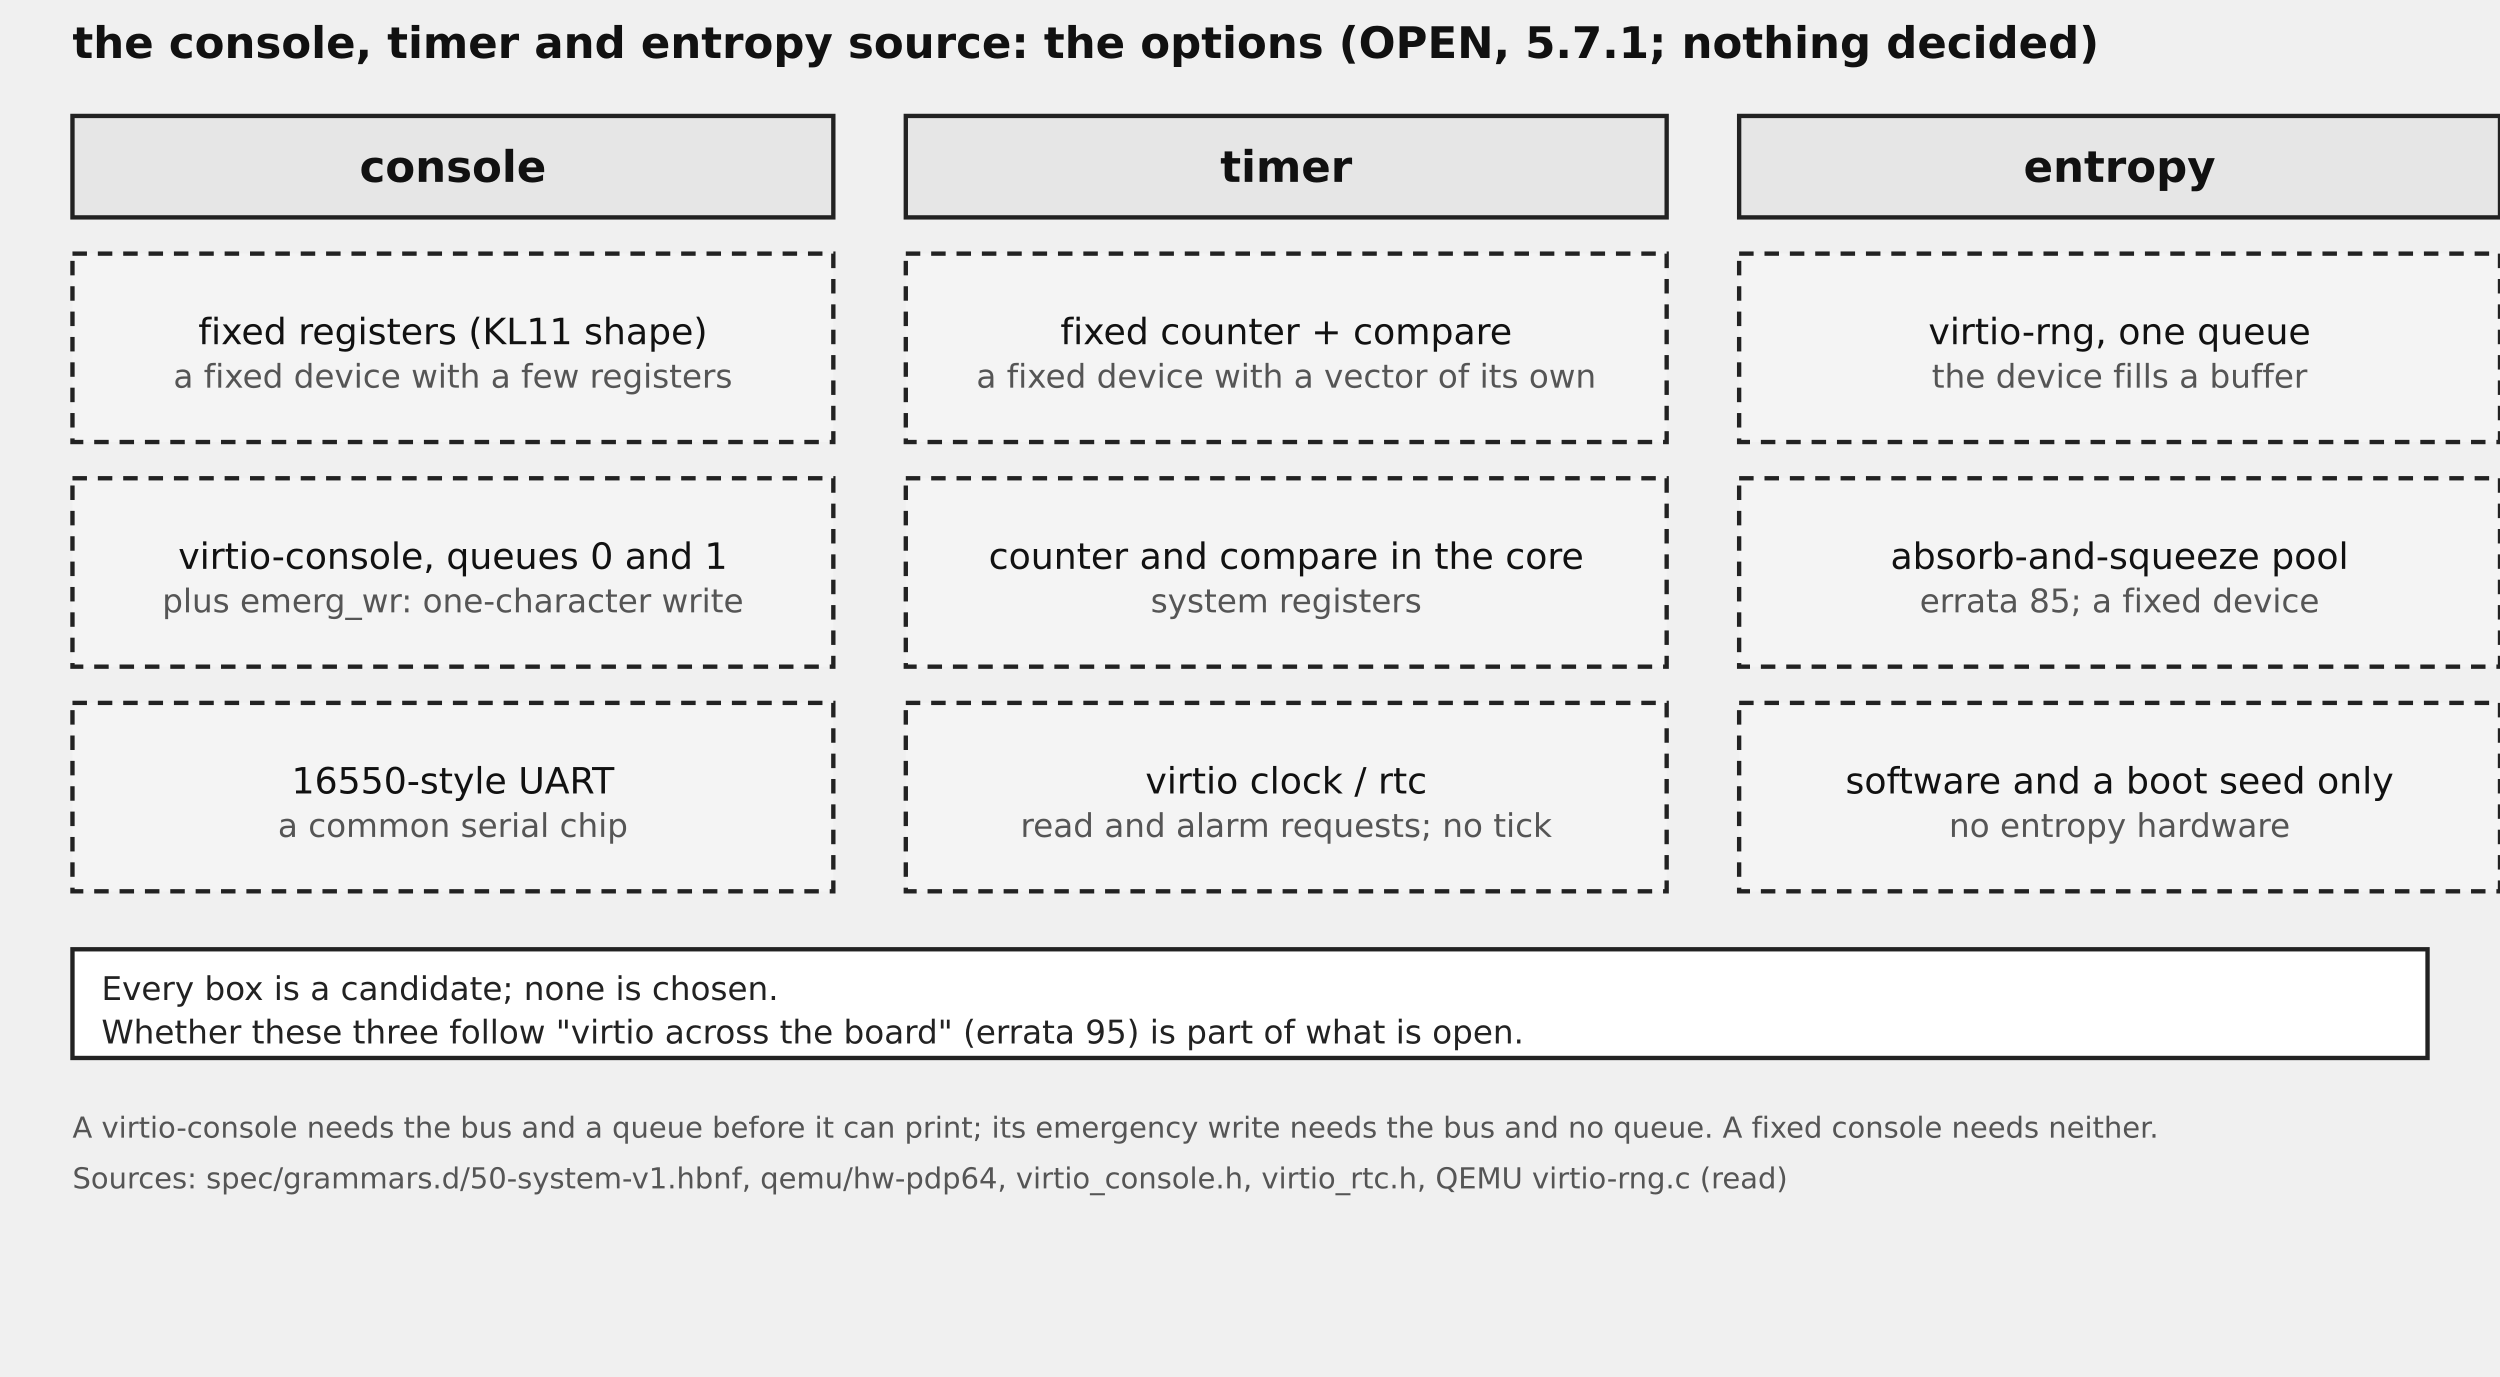
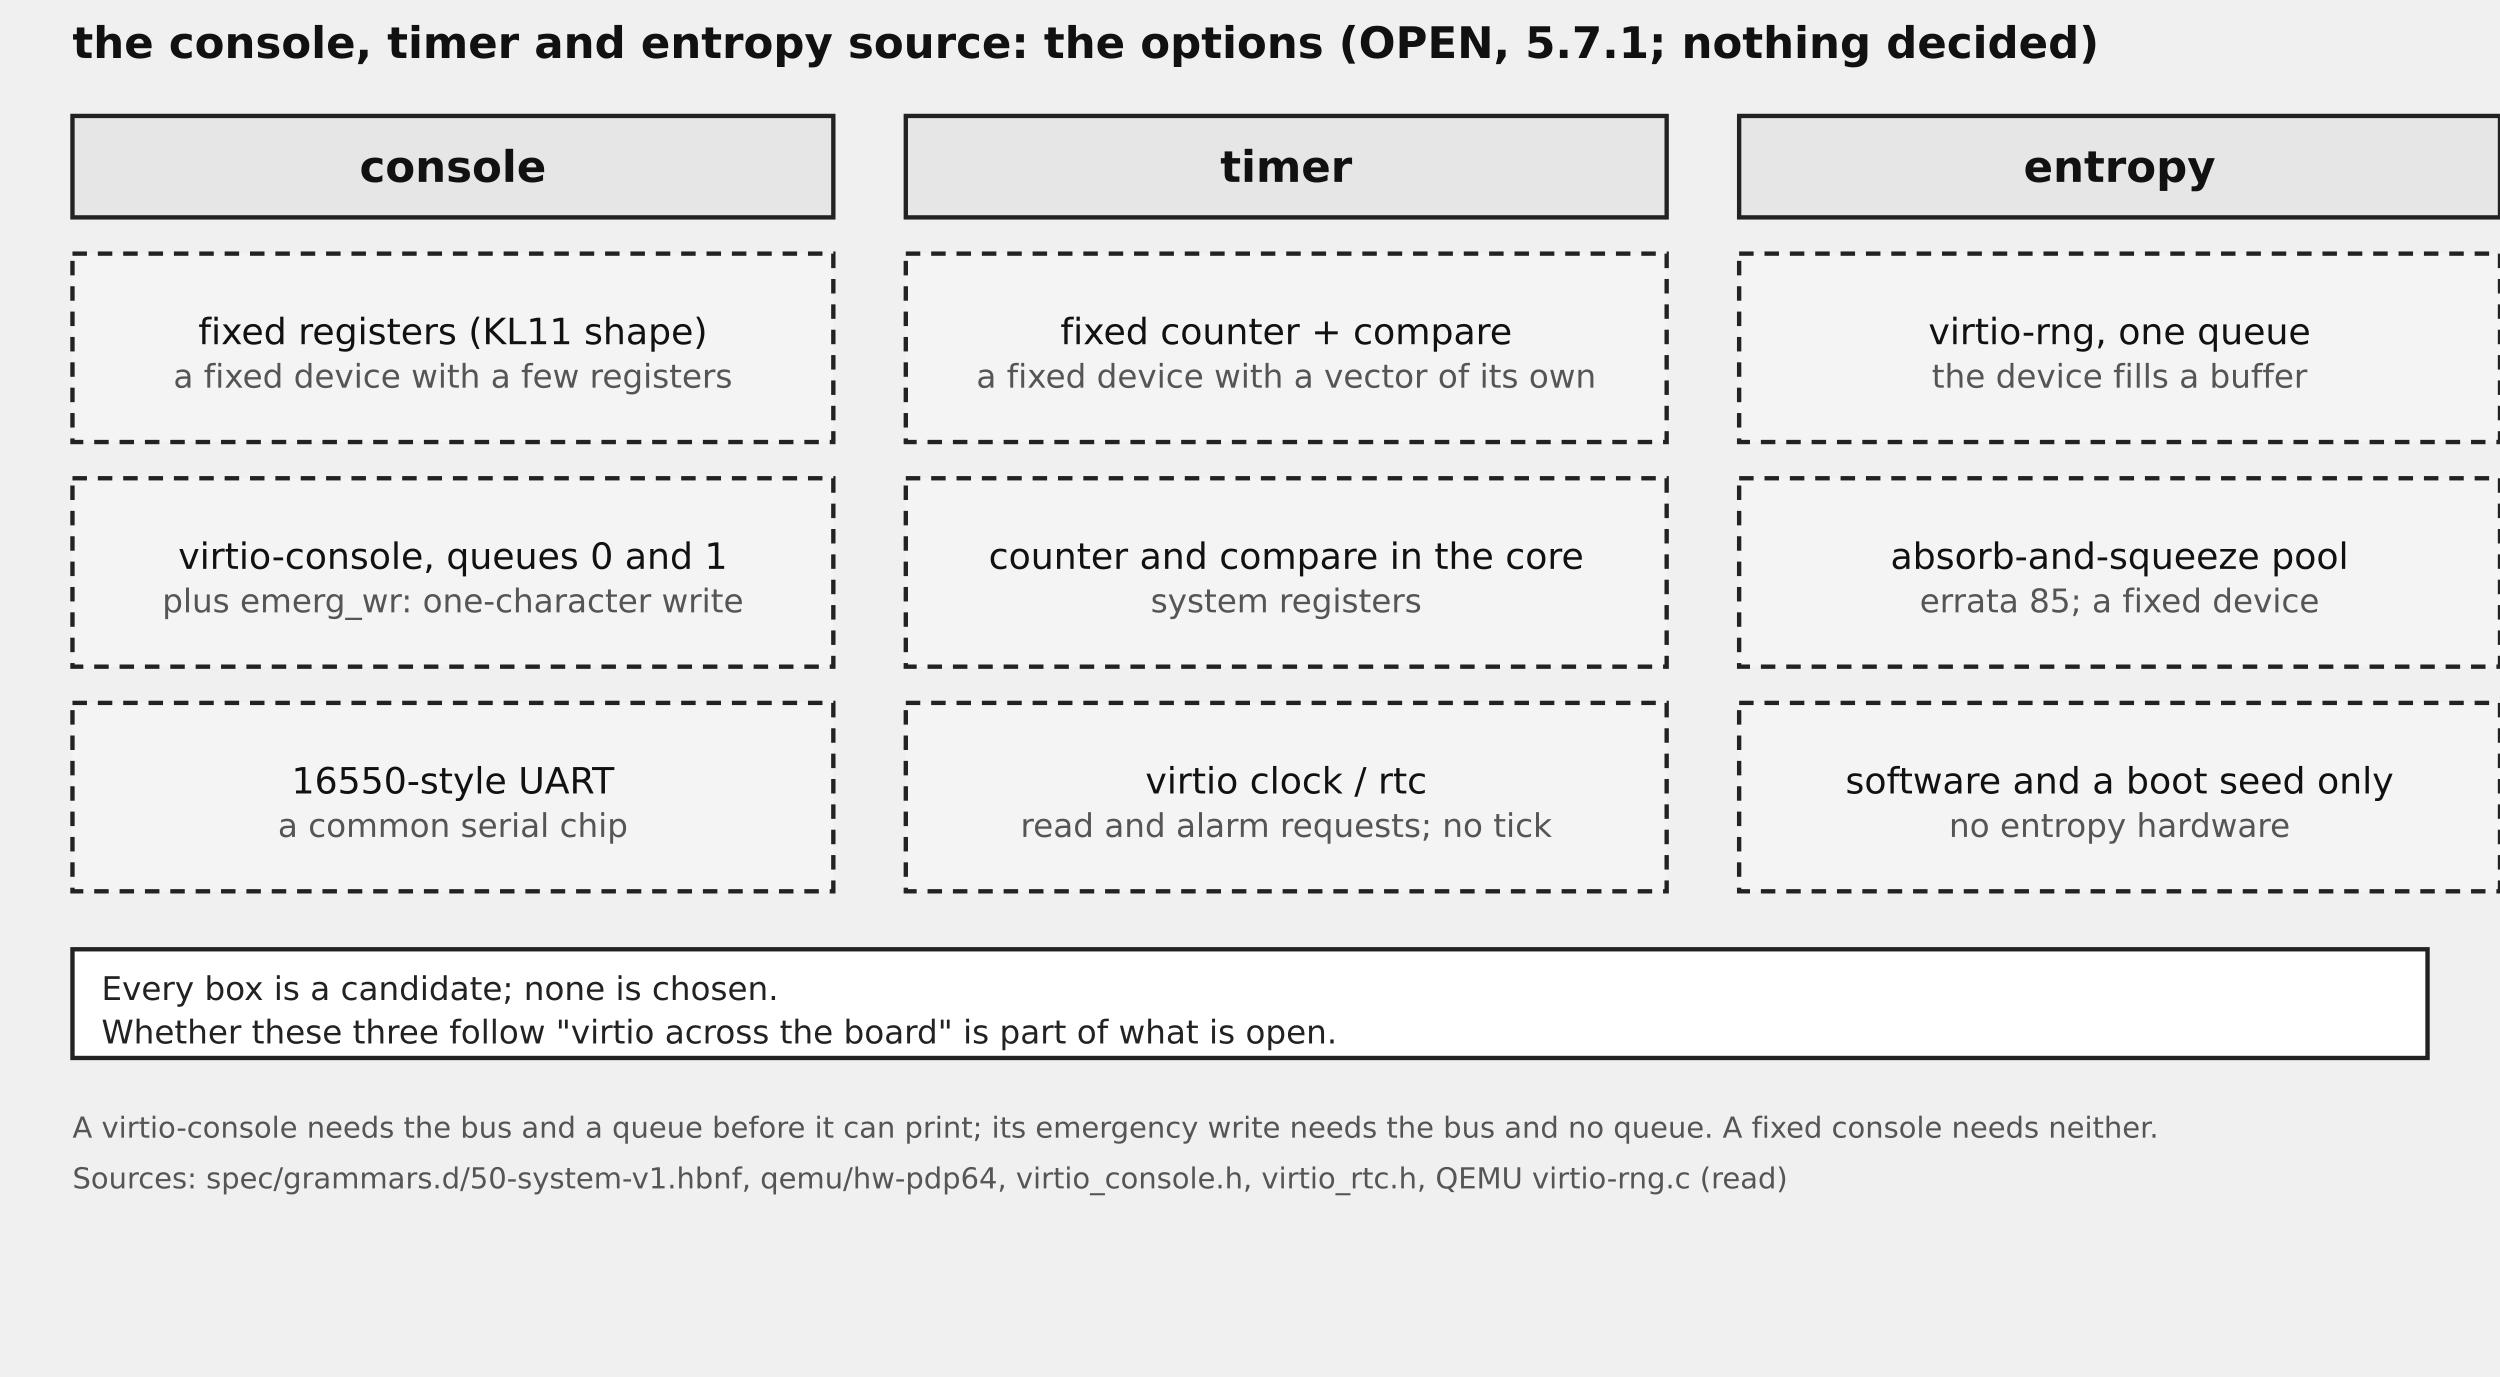
<svg xmlns="http://www.w3.org/2000/svg" width="690" height="380" viewBox="0 0 690 380" font-family="DejaVu Sans, sans-serif">
  <text x="20.0" y="16.0" font-size="12" text-anchor="start" fill="#111" font-family="DejaVu Sans, sans-serif" font-weight="bold">the console, timer and entropy source: the options (OPEN, 5.7.1; nothing decided)</text>
  <rect x="20.0" y="32.0" width="210.0" height="28.0" fill="#e6e6e6" stroke="#222" stroke-width="1.2" />
  <text x="125.0" y="50.2" font-size="12" text-anchor="middle" fill="#111" font-family="DejaVu Sans, sans-serif" font-weight="bold">console</text>
  <rect x="20.0" y="70.0" width="210.0" height="52.0" fill="#f4f4f4" stroke="#222" stroke-width="1.2" stroke-dasharray="4 3" />
  <text x="125.0" y="95.0" font-size="10" text-anchor="middle" fill="#111" font-family="DejaVu Sans, sans-serif">fixed registers (KL11 shape)</text>
  <text x="125.0" y="107.0" font-size="9" text-anchor="middle" fill="#555" font-family="DejaVu Sans, sans-serif">a fixed device with a few registers</text>
  <rect x="20.0" y="132.0" width="210.0" height="52.0" fill="#f4f4f4" stroke="#222" stroke-width="1.2" stroke-dasharray="4 3" />
  <text x="125.0" y="157.0" font-size="10" text-anchor="middle" fill="#111" font-family="DejaVu Sans, sans-serif">virtio-console, queues 0 and 1</text>
  <text x="125.0" y="169.0" font-size="9" text-anchor="middle" fill="#555" font-family="DejaVu Sans, sans-serif">plus emerg_wr: one-character write</text>
  <rect x="20.0" y="194.0" width="210.0" height="52.0" fill="#f4f4f4" stroke="#222" stroke-width="1.2" stroke-dasharray="4 3" />
  <text x="125.0" y="219.0" font-size="10" text-anchor="middle" fill="#111" font-family="DejaVu Sans, sans-serif">16550-style UART</text>
  <text x="125.0" y="231.0" font-size="9" text-anchor="middle" fill="#555" font-family="DejaVu Sans, sans-serif">a common serial chip</text>
  <rect x="250.0" y="32.0" width="210.0" height="28.0" fill="#e6e6e6" stroke="#222" stroke-width="1.2" />
  <text x="355.0" y="50.2" font-size="12" text-anchor="middle" fill="#111" font-family="DejaVu Sans, sans-serif" font-weight="bold">timer</text>
  <rect x="250.0" y="70.0" width="210.0" height="52.0" fill="#f4f4f4" stroke="#222" stroke-width="1.2" stroke-dasharray="4 3" />
  <text x="355.0" y="95.0" font-size="10" text-anchor="middle" fill="#111" font-family="DejaVu Sans, sans-serif">fixed counter + compare</text>
  <text x="355.0" y="107.0" font-size="9" text-anchor="middle" fill="#555" font-family="DejaVu Sans, sans-serif">a fixed device with a vector of its own</text>
  <rect x="250.0" y="132.0" width="210.0" height="52.0" fill="#f4f4f4" stroke="#222" stroke-width="1.2" stroke-dasharray="4 3" />
  <text x="355.0" y="157.0" font-size="10" text-anchor="middle" fill="#111" font-family="DejaVu Sans, sans-serif">counter and compare in the core</text>
  <text x="355.0" y="169.0" font-size="9" text-anchor="middle" fill="#555" font-family="DejaVu Sans, sans-serif">system registers</text>
  <rect x="250.0" y="194.0" width="210.0" height="52.0" fill="#f4f4f4" stroke="#222" stroke-width="1.2" stroke-dasharray="4 3" />
  <text x="355.0" y="219.0" font-size="10" text-anchor="middle" fill="#111" font-family="DejaVu Sans, sans-serif">virtio clock / rtc</text>
  <text x="355.0" y="231.0" font-size="9" text-anchor="middle" fill="#555" font-family="DejaVu Sans, sans-serif">read and alarm requests; no tick</text>
  <rect x="480.0" y="32.0" width="210.0" height="28.0" fill="#e6e6e6" stroke="#222" stroke-width="1.2" />
  <text x="585.0" y="50.2" font-size="12" text-anchor="middle" fill="#111" font-family="DejaVu Sans, sans-serif" font-weight="bold">entropy</text>
  <rect x="480.0" y="70.0" width="210.0" height="52.0" fill="#f4f4f4" stroke="#222" stroke-width="1.2" stroke-dasharray="4 3" />
  <text x="585.0" y="95.0" font-size="10" text-anchor="middle" fill="#111" font-family="DejaVu Sans, sans-serif">virtio-rng, one queue</text>
  <text x="585.0" y="107.0" font-size="9" text-anchor="middle" fill="#555" font-family="DejaVu Sans, sans-serif">the device fills a buffer</text>
  <rect x="480.0" y="132.0" width="210.0" height="52.0" fill="#f4f4f4" stroke="#222" stroke-width="1.2" stroke-dasharray="4 3" />
  <text x="585.0" y="157.0" font-size="10" text-anchor="middle" fill="#111" font-family="DejaVu Sans, sans-serif">absorb-and-squeeze pool</text>
  <text x="585.0" y="169.0" font-size="9" text-anchor="middle" fill="#555" font-family="DejaVu Sans, sans-serif">errata 85; a fixed device</text>
  <rect x="480.0" y="194.0" width="210.0" height="52.0" fill="#f4f4f4" stroke="#222" stroke-width="1.2" stroke-dasharray="4 3" />
  <text x="585.0" y="219.0" font-size="10" text-anchor="middle" fill="#111" font-family="DejaVu Sans, sans-serif">software and a boot seed only</text>
  <text x="585.0" y="231.0" font-size="9" text-anchor="middle" fill="#555" font-family="DejaVu Sans, sans-serif">no entropy hardware</text>
  <rect x="20.0" y="262.0" width="650.0" height="30.0" fill="#fff" stroke="#222" stroke-width="1.2" />
  <text x="28.0" y="276.0" font-size="9" text-anchor="start" fill="#222" font-family="DejaVu Sans, sans-serif">Every box is a candidate; none is chosen.</text>
-   <text x="28.0" y="288.0" font-size="9" text-anchor="start" fill="#222" font-family="DejaVu Sans, sans-serif">Whether these three follow "virtio across the board" (errata 95) is part of what is open.</text>
+   <text x="28.0" y="288.0" font-size="9" text-anchor="start" fill="#222" font-family="DejaVu Sans, sans-serif">Whether these three follow "virtio across the board" is part of what is open.</text>
  <text x="20.0" y="314.0" font-size="8" text-anchor="start" fill="#555" font-family="DejaVu Sans, sans-serif">A virtio-console needs the bus and a queue before it can print; its emergency write needs the bus and no queue.  A fixed console needs neither.</text>
  <text x="20.0" y="328.0" font-size="8" text-anchor="start" fill="#555" font-family="DejaVu Sans, sans-serif">Sources: spec/grammars.d/50-system-v1.hbnf, qemu/hw-pdp64, virtio_console.h, virtio_rtc.h, QEMU virtio-rng.c (read)</text>
</svg>
